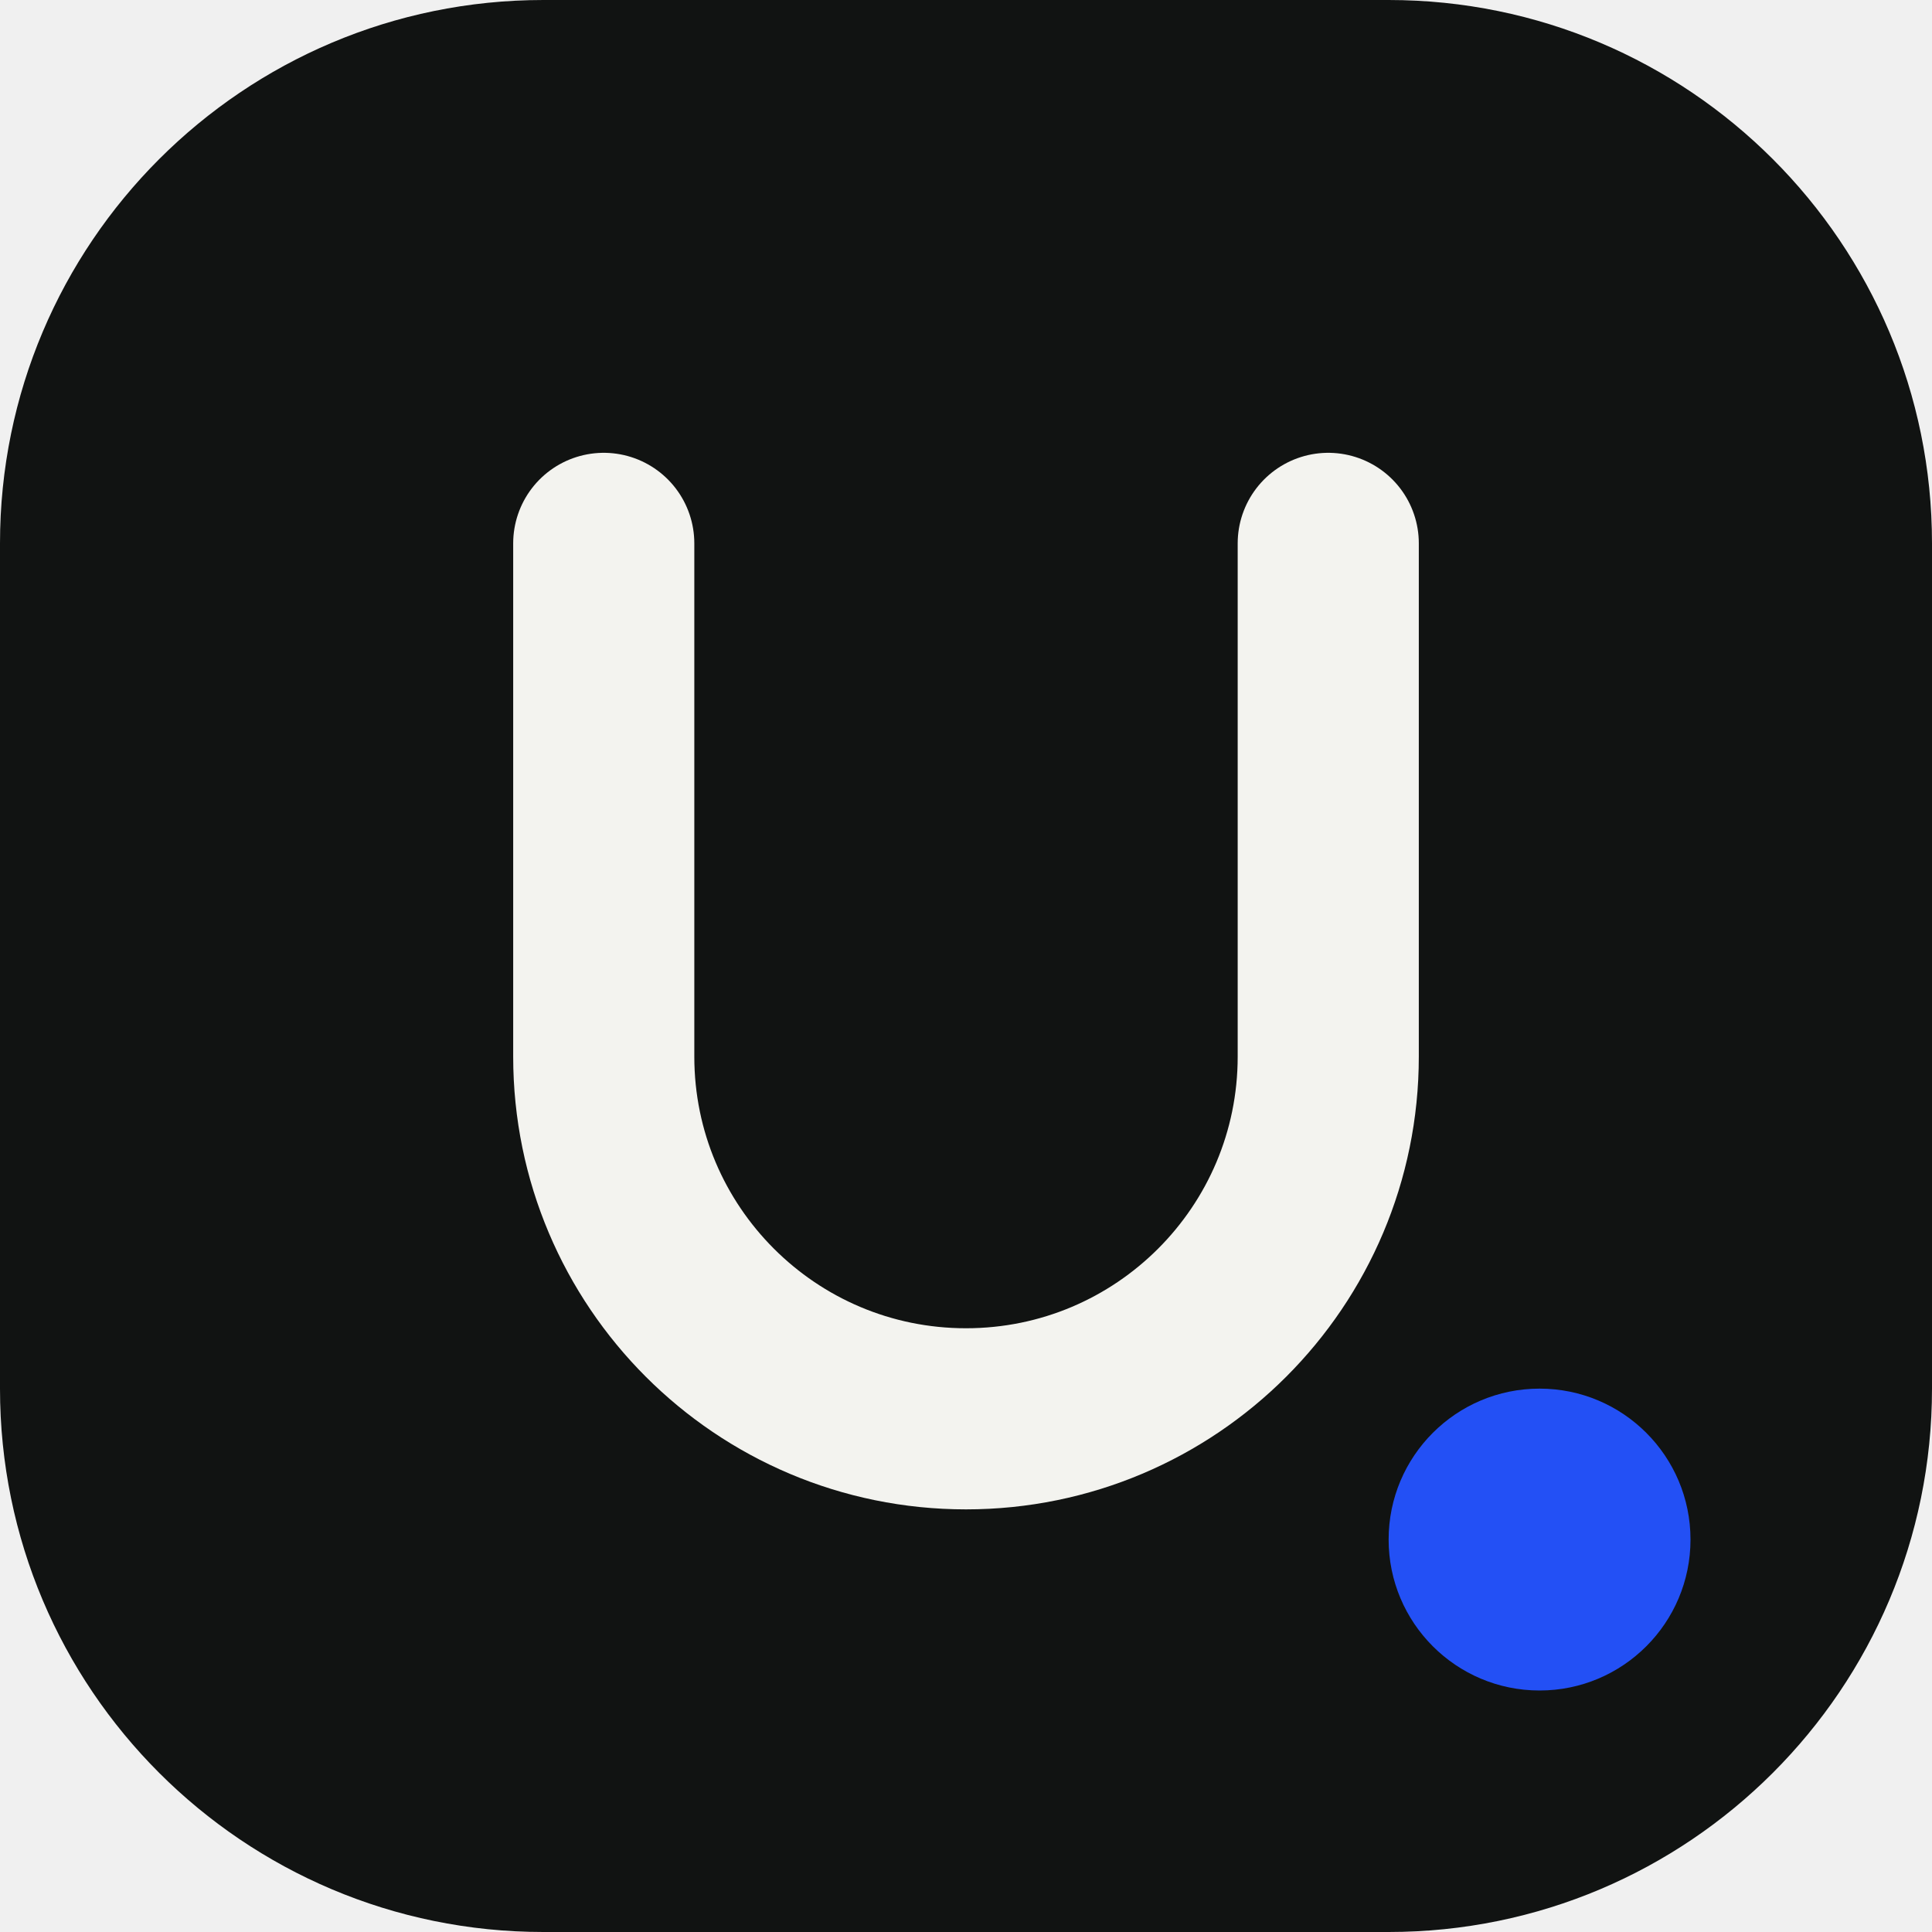
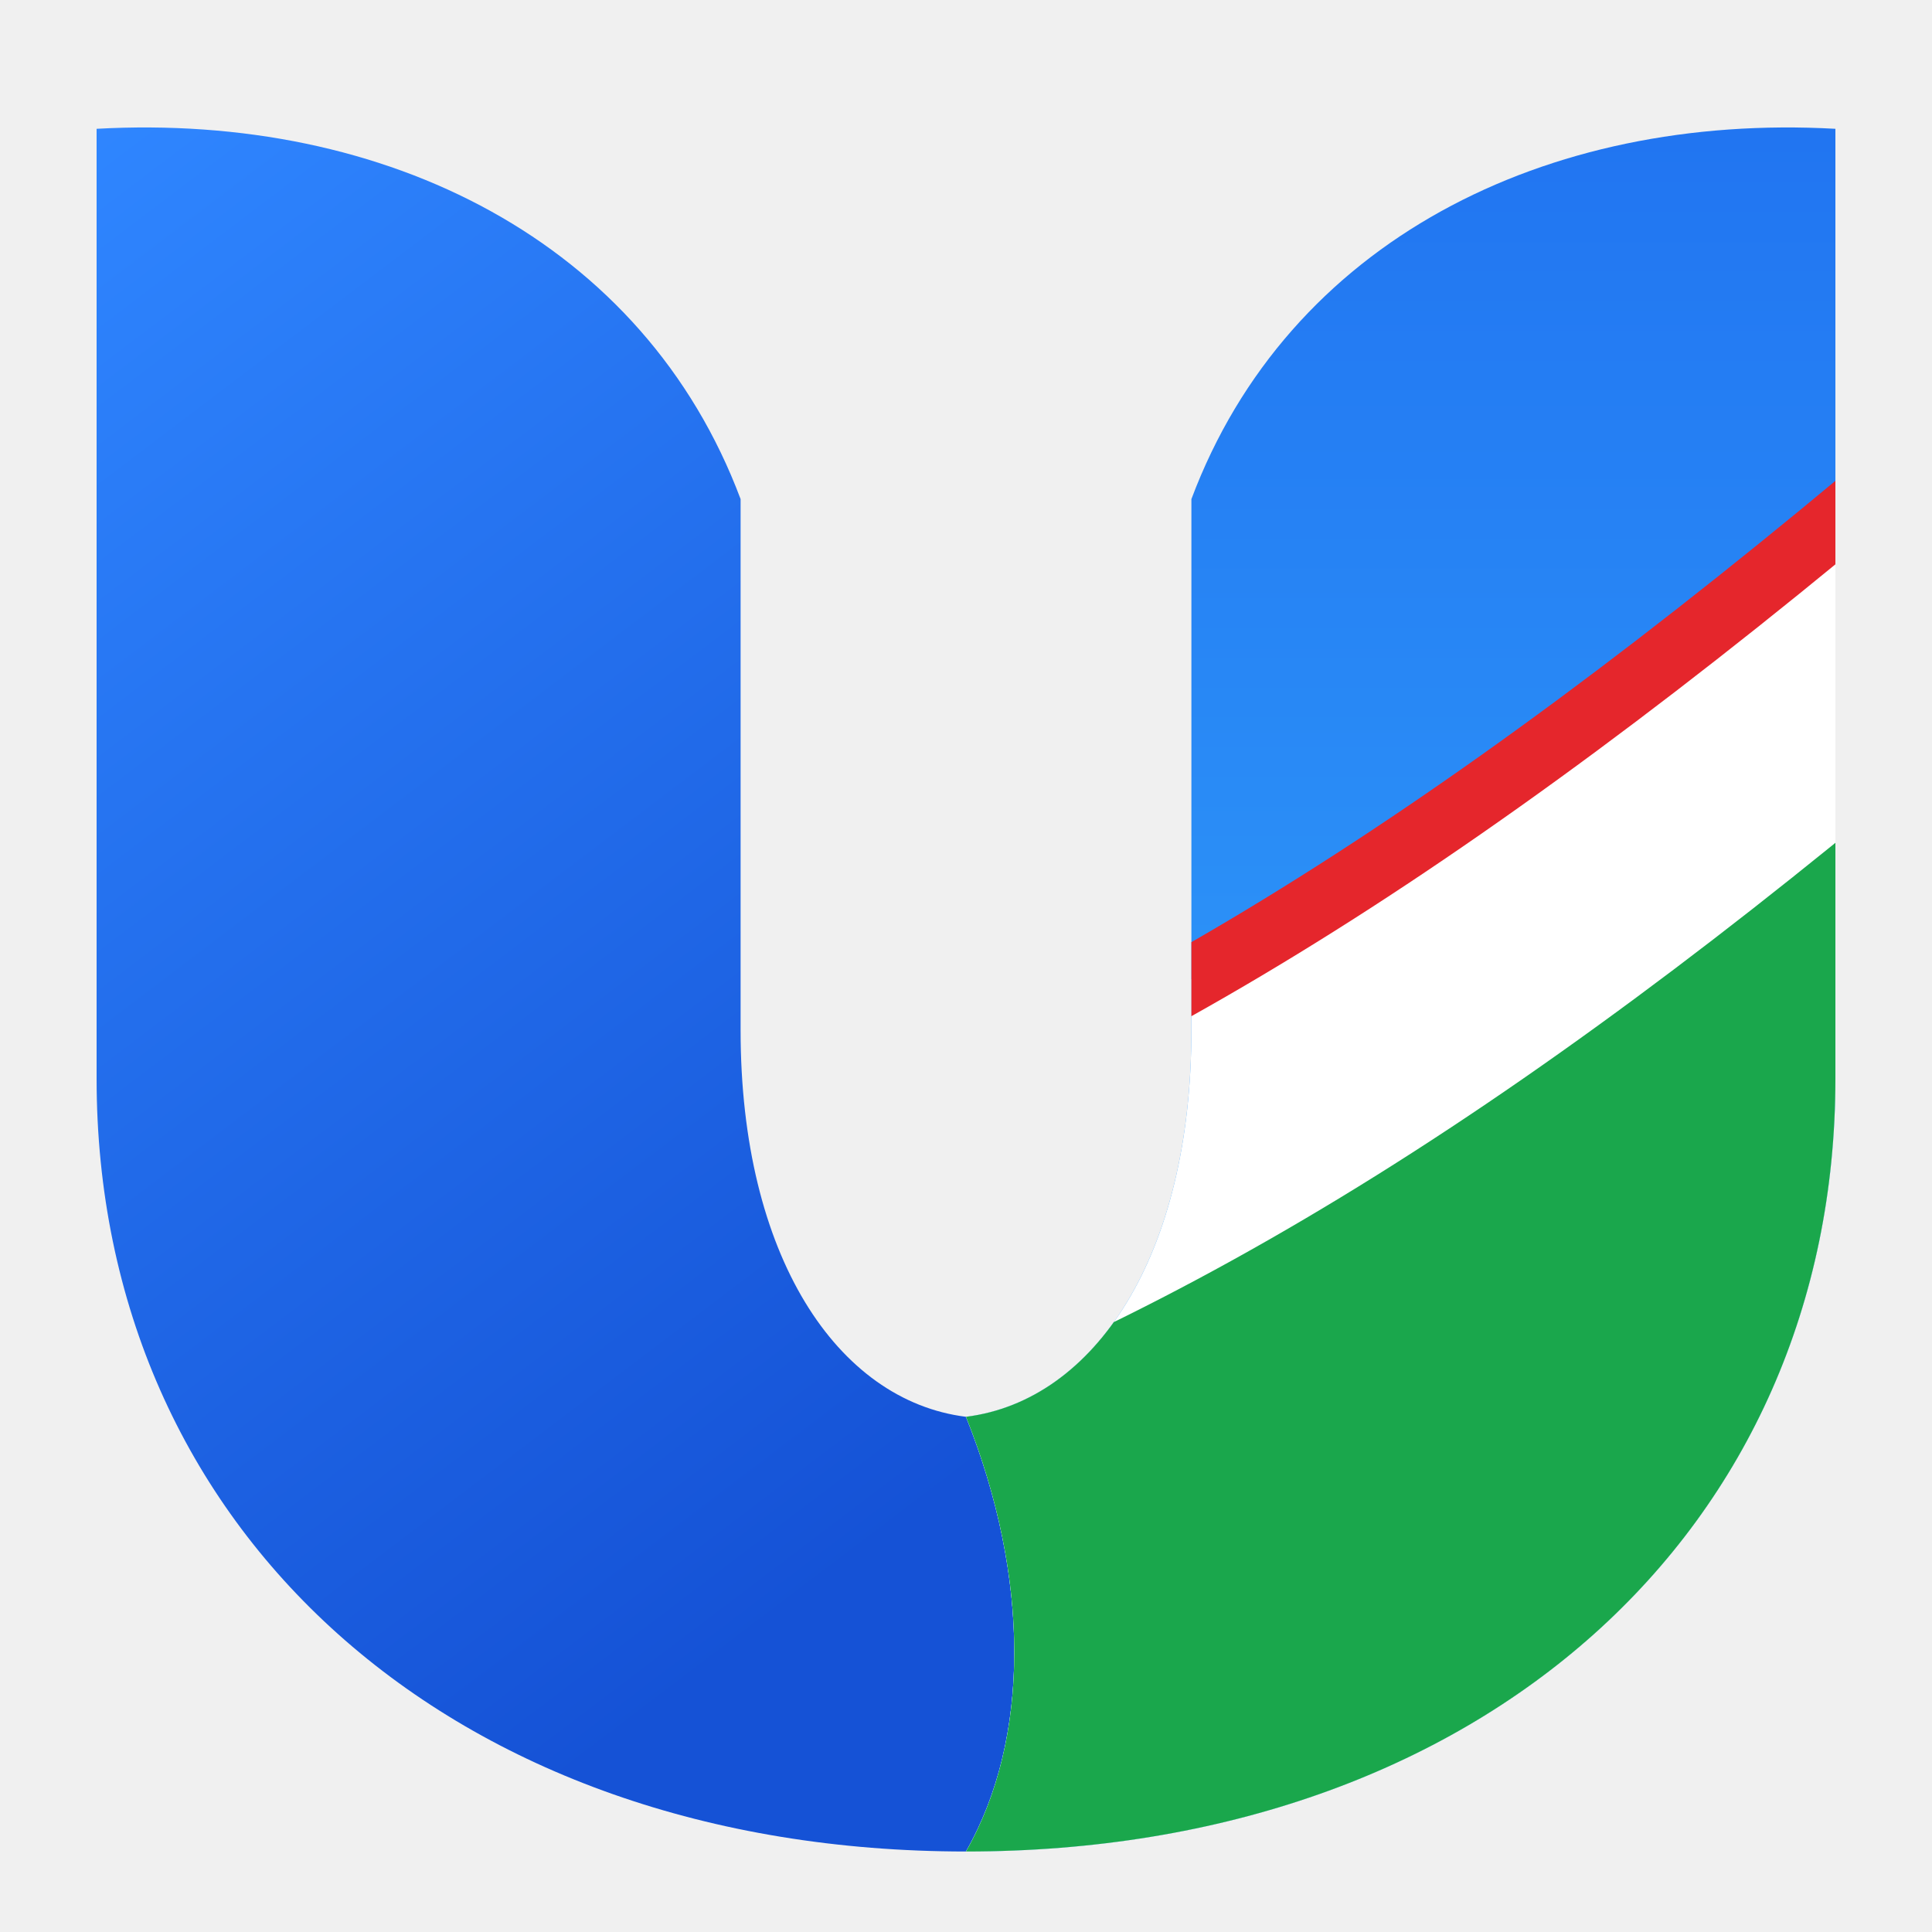
- <svg xmlns="http://www.w3.org/2000/svg" viewBox="0 0 32 32">
-   <rect width="32" height="32" rx="9" fill="#111312" />
-   <path d="M10 9v8.5a6 6 0 0 0 12 0V9" fill="none" stroke="#F3F3EF" stroke-width="3" stroke-linecap="round" />
-   <circle cx="25.5" cy="25.5" r="2.5" fill="#2350F5" />
+ <svg xmlns="http://www.w3.org/2000/svg" viewBox="0 12 120 120">
+   <defs>
+     <linearGradient id="b" x1="0" y1="0" x2=".4" y2="1">
+       <stop offset="0" stop-color="#2f86ff" />
+       <stop offset="1" stop-color="#1552d6" />
+     </linearGradient>
+     <linearGradient id="s" x1="0" y1="0" x2="0" y2="1">
+       <stop offset="0" stop-color="#1f6ff0" />
+       <stop offset="1" stop-color="#39b6ff" />
+     </linearGradient>
+     <clipPath id="r">
+       <path d="M114 20C96 19 80 27 74 43V76C74 90 68 99 60 100C64 110 64 120 60 127C92 127 114 107 114 79Z" />
+     </clipPath>
+   </defs>
+   <path d="M6 20C24 19 40 27 46 43V76C46 90 52 99 60 100C64 110 64 120 60 127C28 127 6 107 6 79Z" fill="url(#b)" />
+   <g clip-path="url(#r)">
+     <rect x="40" y="10" width="90" height="130" fill="url(#s)" />
+     <path d="M50 84C72 76 94 62 124 36V140H50Z" fill="#fff" />
+     <path d="M50 102C74 94 96 80 124 56V140H50Z" fill="#1aa74c" />
+     <path d="M50 84C72 76 94 62 124 36" fill="none" stroke="#e5262c" stroke-width="4" />
+   </g>
</svg>
